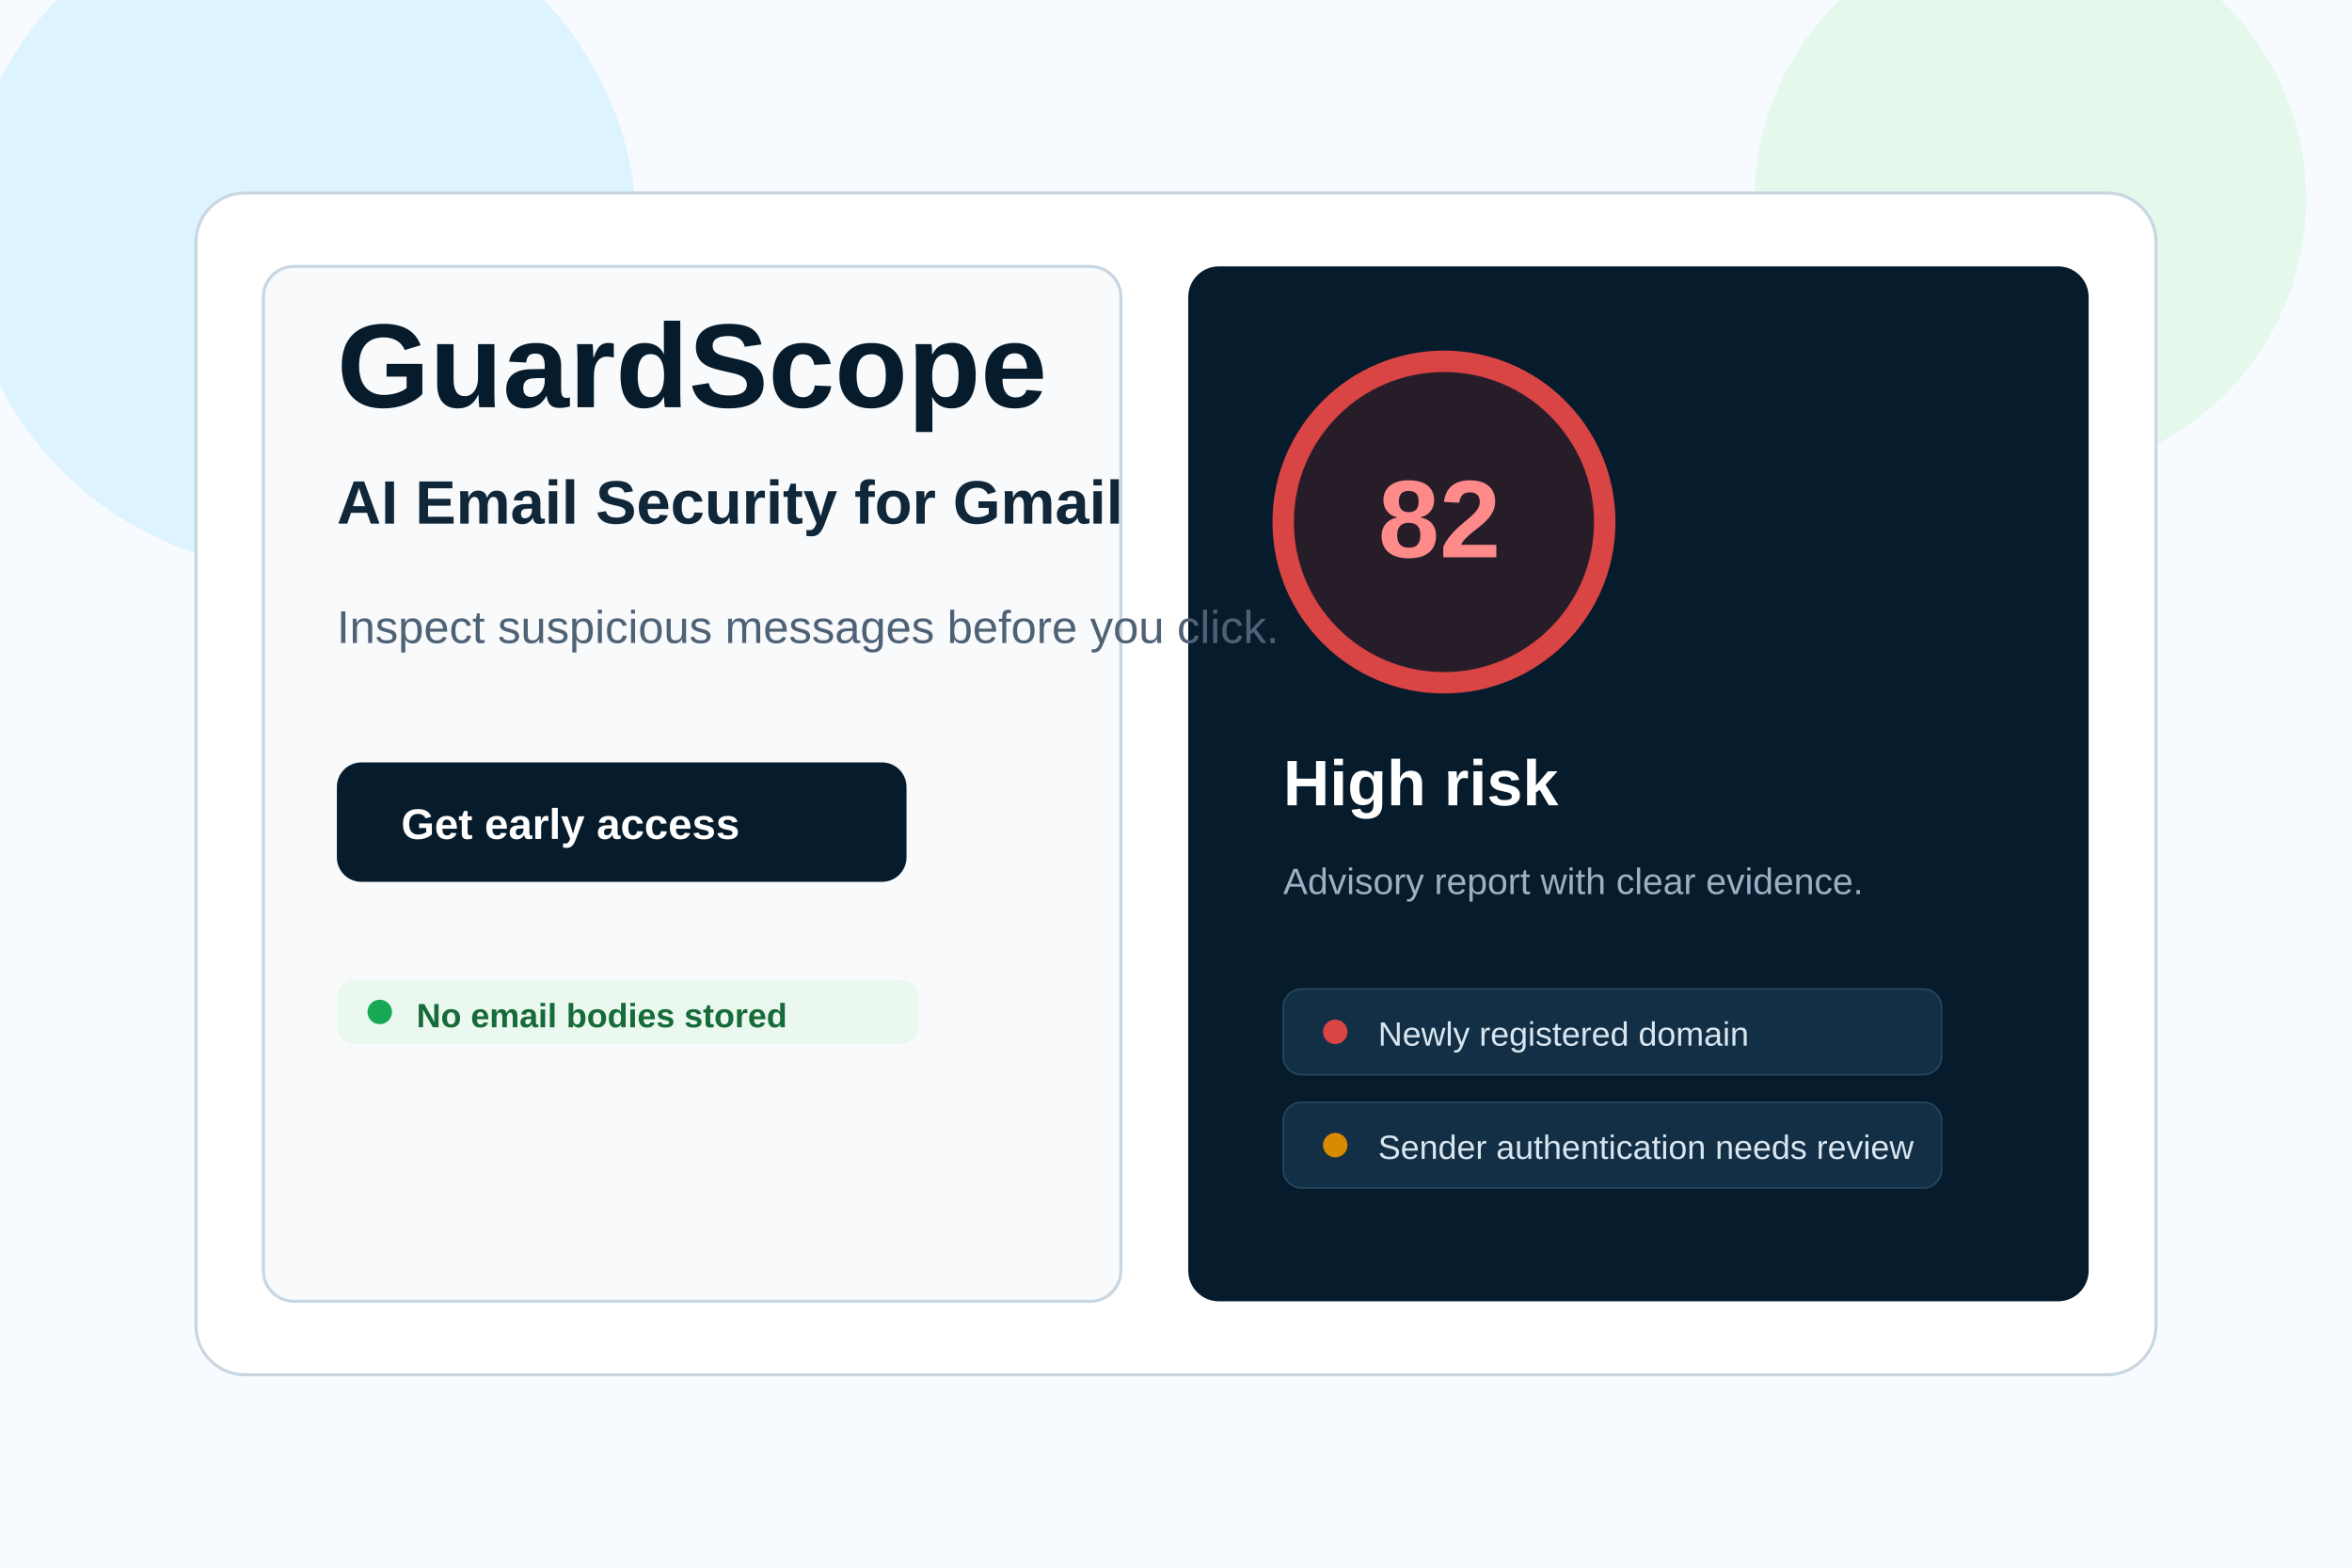
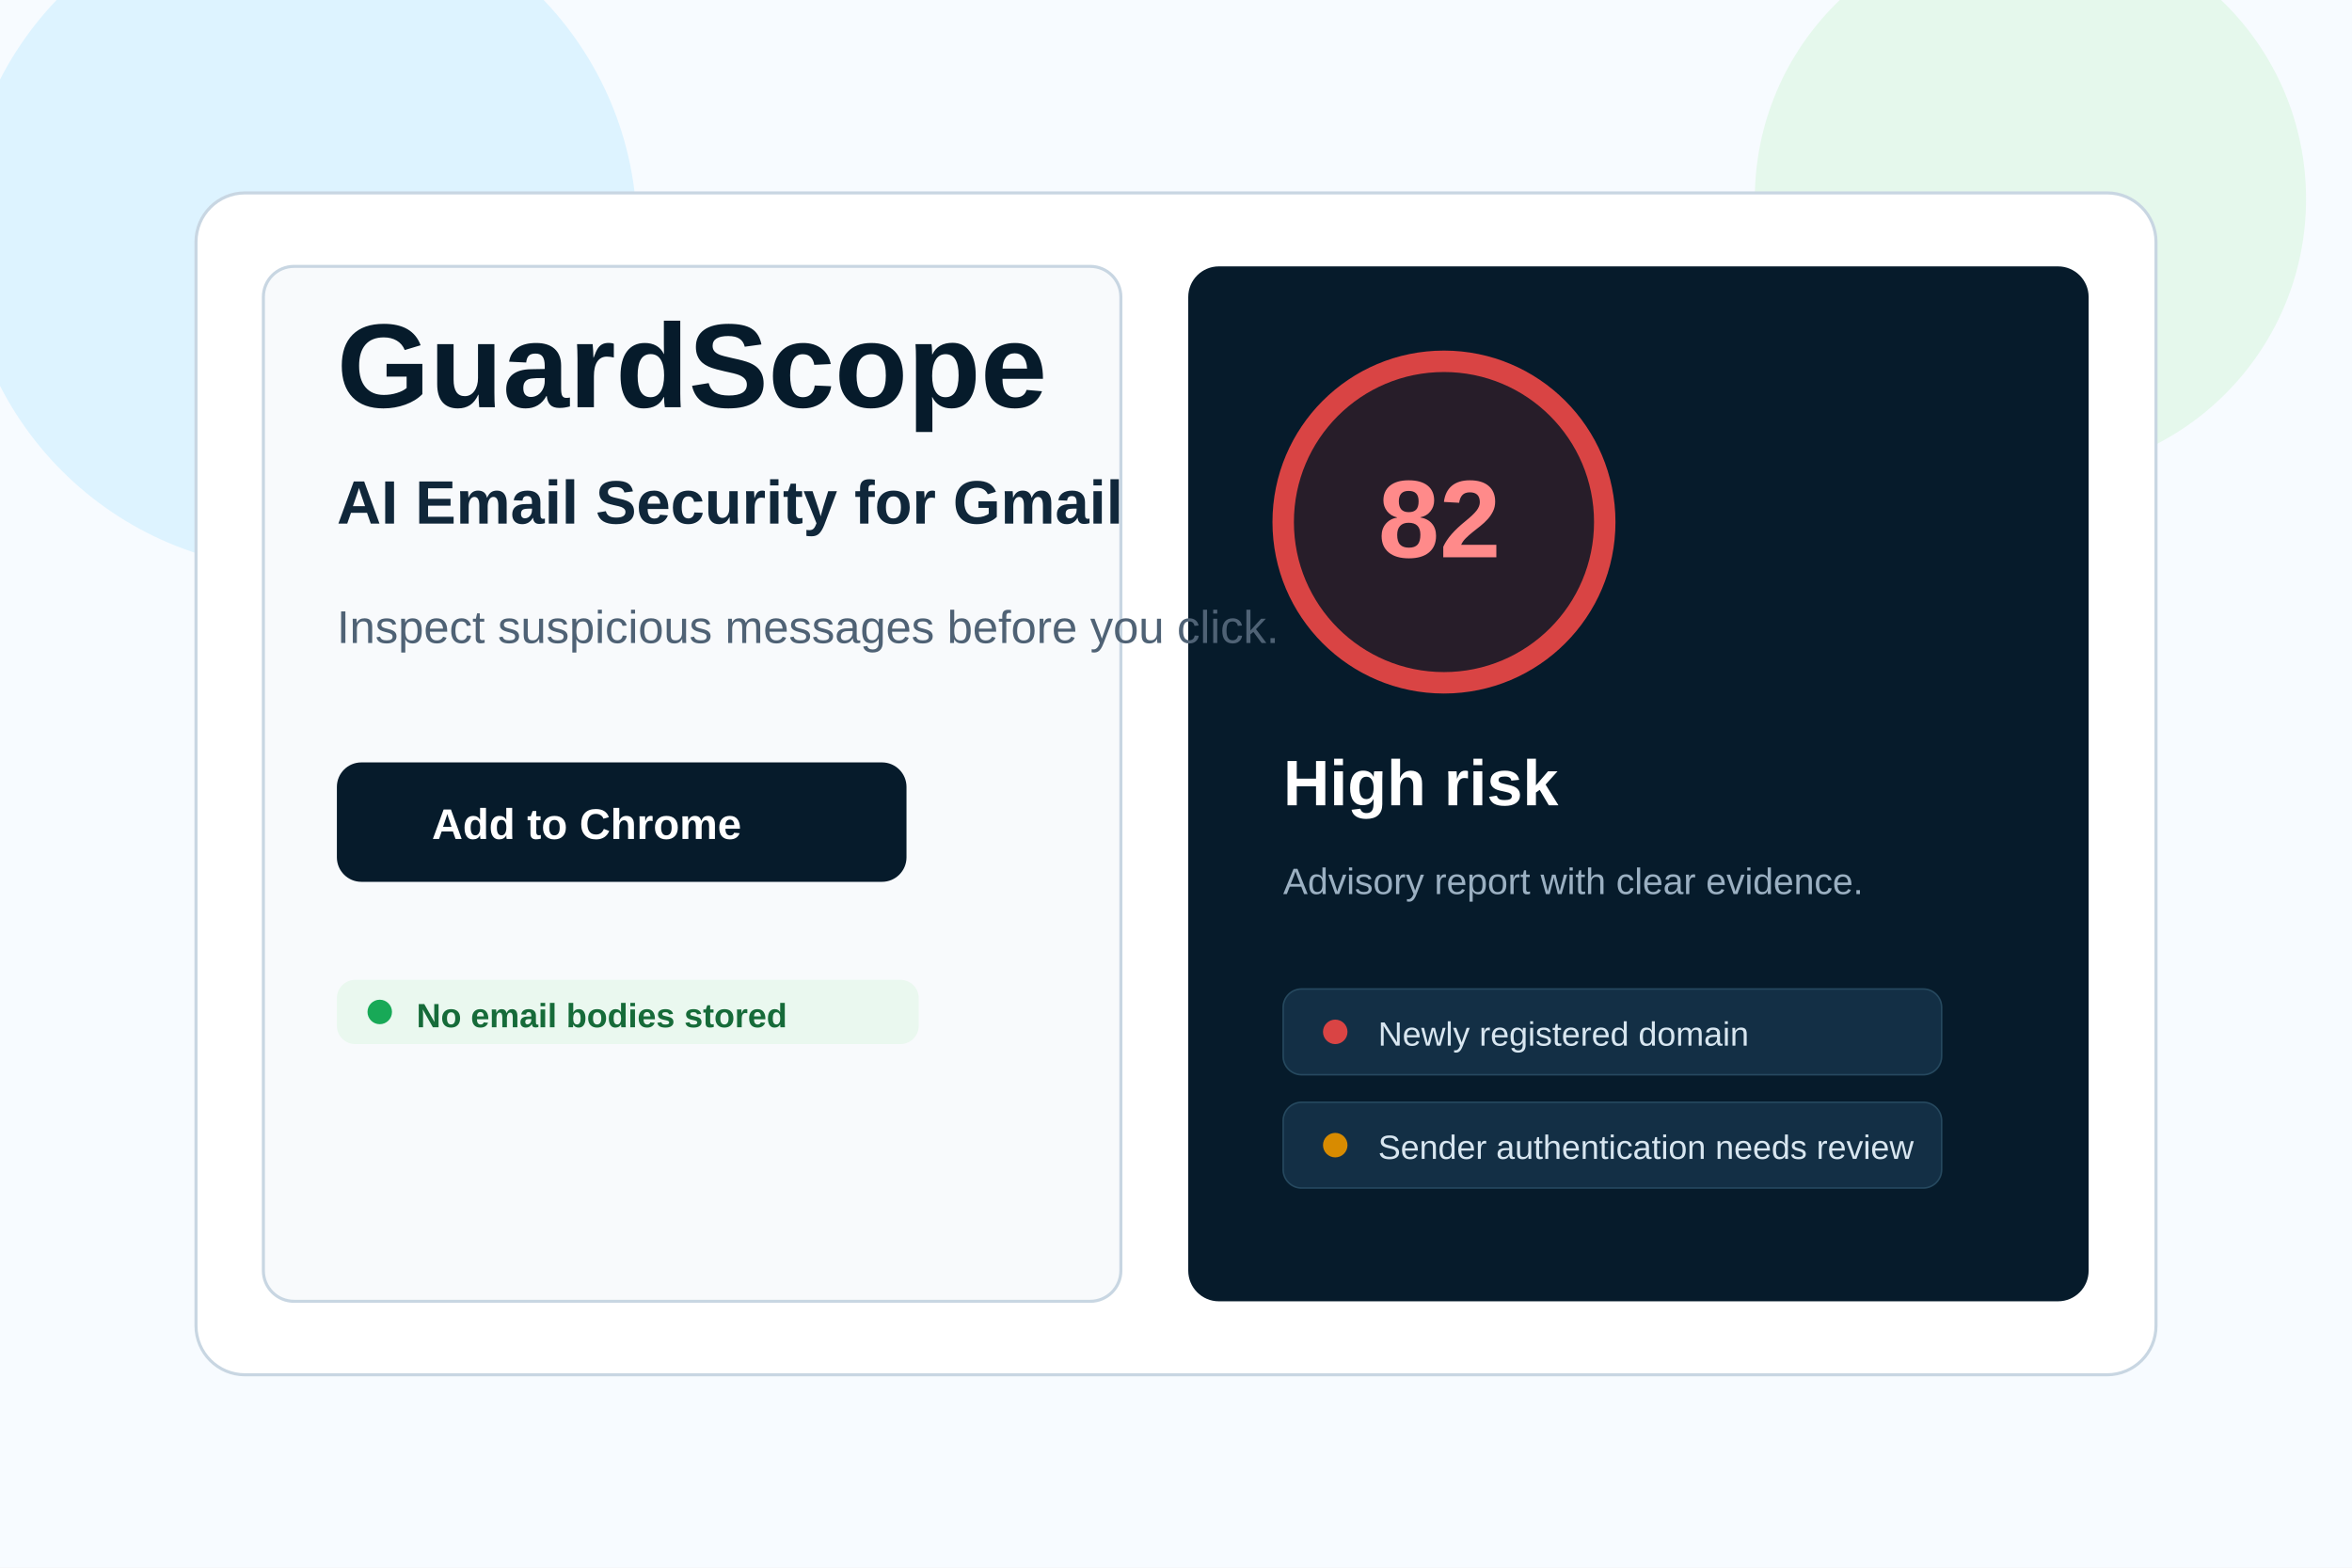
<svg xmlns="http://www.w3.org/2000/svg" width="1536" height="1024" viewBox="0 0 1536 1024" fill="none">
  <rect width="1536" height="1024" fill="#F7FBFF" />
  <circle cx="196" cy="152" r="220" fill="#DDF3FF" />
  <circle cx="1326" cy="130" r="180" fill="#E5F8EC" />
  <rect x="128" y="126" width="1280" height="772" rx="32" fill="white" stroke="#C8D6E2" stroke-width="2" />
  <rect x="172" y="174" width="560" height="676" rx="20" fill="#F8FAFC" stroke="#C8D6E2" stroke-width="2" />
  <rect x="776" y="174" width="588" height="676" rx="20" fill="#061B2B" />
  <text x="220" y="266" fill="#061B2B" font-family="Arial, Helvetica, sans-serif" font-size="78" font-weight="800">GuardScope</text>
  <text x="220" y="342" fill="#10273A" font-family="Arial, Helvetica, sans-serif" font-size="40" font-weight="700">AI Email Security for Gmail</text>
  <text x="220" y="420" fill="#4F6275" font-family="Arial, Helvetica, sans-serif" font-size="30">Inspect suspicious messages before you click.</text>
  <rect x="220" y="498" width="372" height="78" rx="16" fill="#061B2B" />
-   <text x="262" y="548" fill="white" font-family="Arial, Helvetica, sans-serif" font-size="28" font-weight="700">Get early access</text>
+   <text x="282" y="548" fill="white" font-family="Arial, Helvetica, sans-serif" font-size="28" font-weight="700">Add to Chrome</text>
  <rect x="220" y="640" width="380" height="42" rx="12" fill="#EAF8EF" />
  <circle cx="248" cy="661" r="8" fill="#18A957" />
  <text x="272" y="671" fill="#166B39" font-family="Arial, Helvetica, sans-serif" font-size="22" font-weight="700">No email bodies stored</text>
  <rect x="838" y="236" width="210" height="210" rx="105" fill="#271D29" stroke="#D94444" stroke-width="14" />
  <text x="900" y="364" fill="#FF8A8A" font-family="Arial, Helvetica, sans-serif" font-size="72" font-weight="800">82</text>
  <text x="838" y="526" fill="white" font-family="Arial, Helvetica, sans-serif" font-size="42" font-weight="800">High risk</text>
  <text x="838" y="584" fill="#9BB0C2" font-family="Arial, Helvetica, sans-serif" font-size="24">Advisory report with clear evidence.</text>
  <rect x="838" y="646" width="430" height="56" rx="12" fill="#132F45" stroke="#26495F" />
  <circle cx="872" cy="674" r="8" fill="#D94444" />
  <text x="900" y="683" fill="#D8E6F0" font-family="Arial, Helvetica, sans-serif" font-size="22">Newly registered domain</text>
  <rect x="838" y="720" width="430" height="56" rx="12" fill="#132F45" stroke="#26495F" />
  <circle cx="872" cy="748" r="8" fill="#D88B00" />
  <text x="900" y="757" fill="#D8E6F0" font-family="Arial, Helvetica, sans-serif" font-size="22">Sender authentication needs review</text>
</svg>
